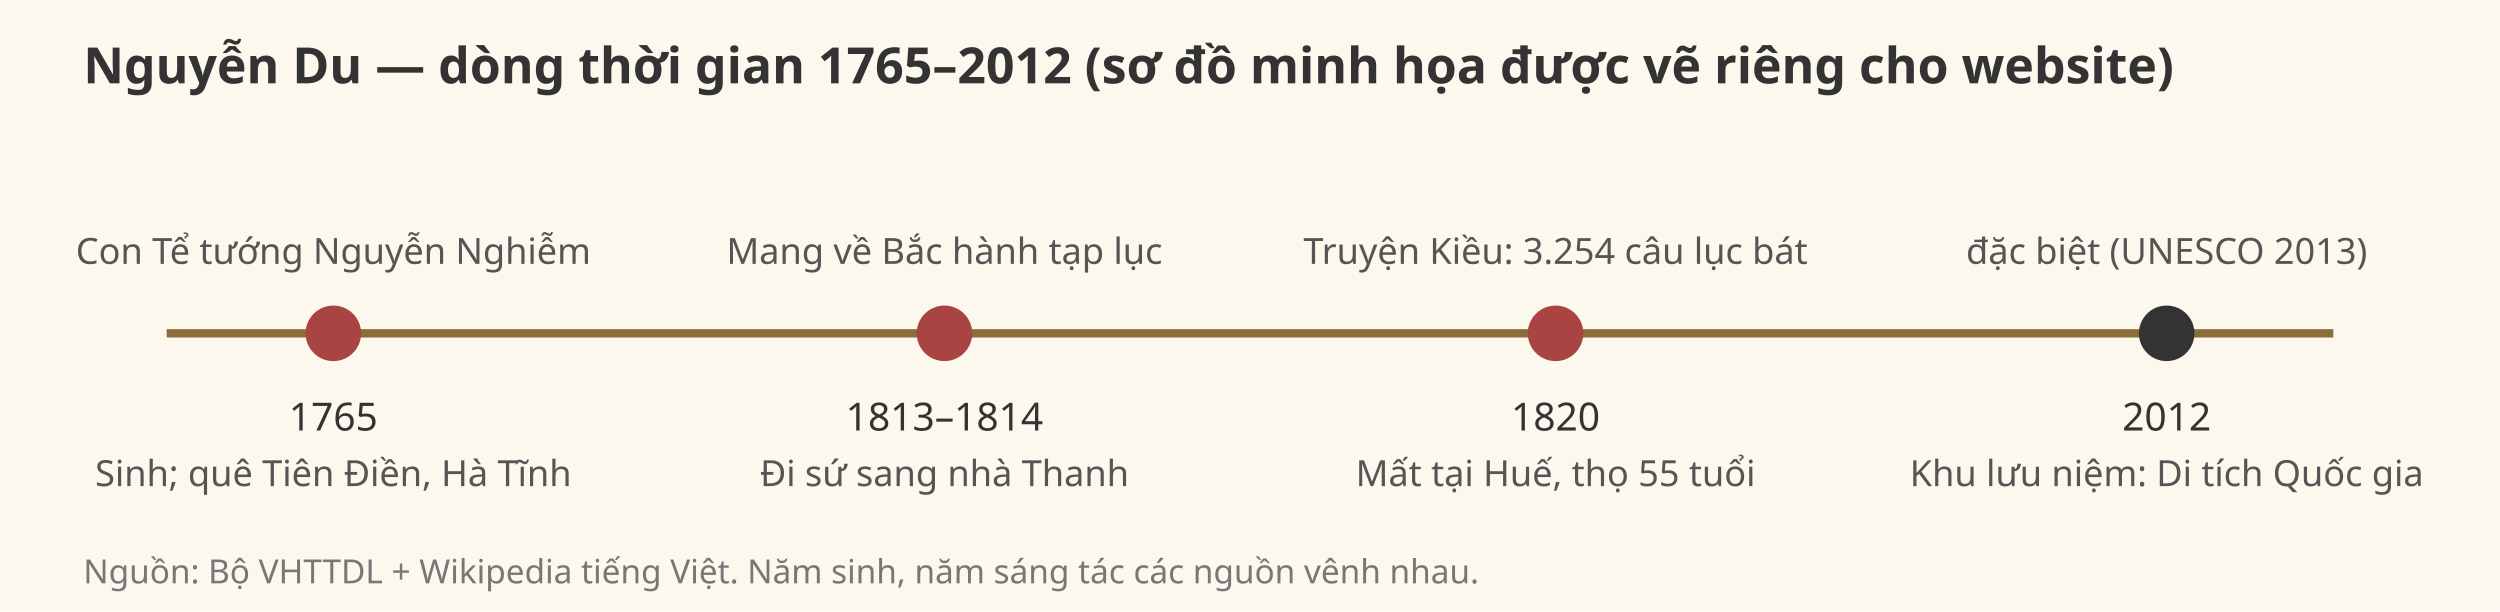
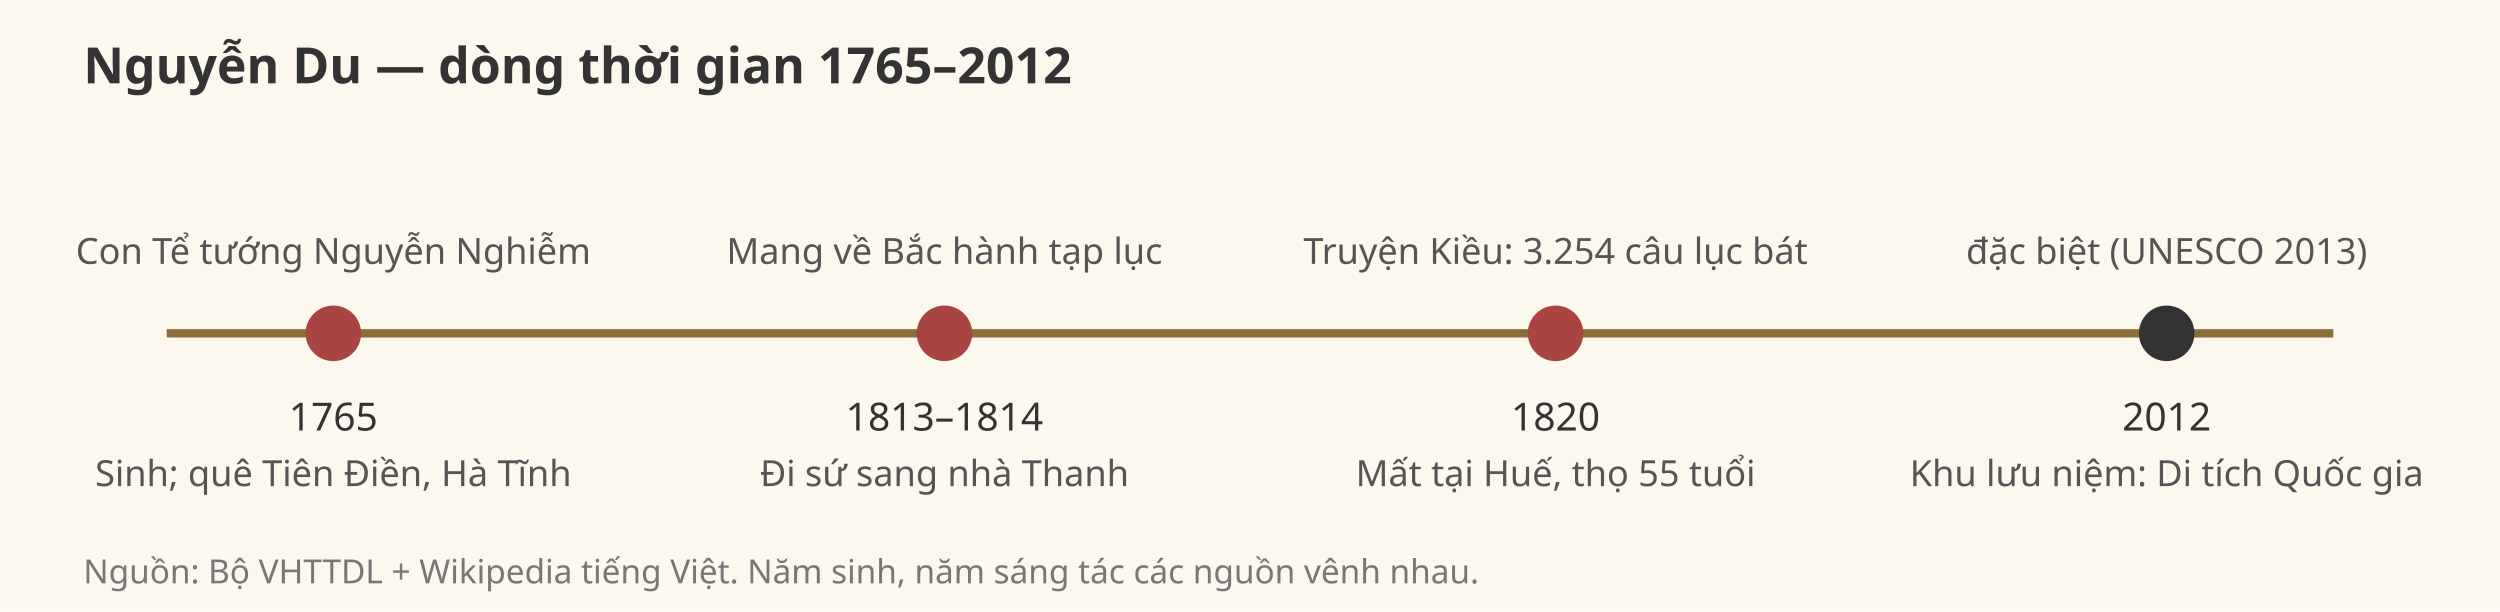
<svg xmlns="http://www.w3.org/2000/svg" width="900" height="220" viewBox="0 0 900 220" role="img" aria-label="Sơ đồ dòng thời gian Nguyễn Du từ năm 1765 đến năm 2012">
  <rect width="900" height="220" fill="#fdf8ee" />
-   <text x="30" y="30" font-family="sans-serif" font-size="18" font-weight="bold" fill="#333">Nguyễn Du — dòng thời gian 1765–2012 (sơ đồ minh họa được vẽ riêng cho website)</text>
+   <text x="30" y="30" font-family="sans-serif" font-size="18" font-weight="bold" fill="#333">Nguyễn Du — dòng thời gian 1765–2012</text>
  <line x1="60" y1="120" x2="840" y2="120" stroke="#8a6d3b" stroke-width="3" />
  <circle cx="120" cy="120" r="10" fill="#a94442" />
  <text x="120" y="155" text-anchor="middle" font-family="sans-serif" font-size="14" fill="#333">1765</text>
  <text x="120" y="175" text-anchor="middle" font-family="sans-serif" font-size="13" fill="#555">Sinh; quê Tiên Điền, Hà Tĩnh</text>
  <text x="120" y="95" text-anchor="middle" font-family="sans-serif" font-size="13" fill="#555">Con Tể tướng Nguyễn Nghiễm</text>
  <circle cx="340" cy="120" r="10" fill="#a94442" />
  <text x="340" y="155" text-anchor="middle" font-family="sans-serif" font-size="14" fill="#333">1813–1814</text>
  <text x="340" y="175" text-anchor="middle" font-family="sans-serif" font-size="13" fill="#555">Đi sứ sang nhà Thanh</text>
  <text x="340" y="95" text-anchor="middle" font-family="sans-serif" font-size="13" fill="#555">Mang về Bắc hành tạp lục</text>
  <circle cx="560" cy="120" r="10" fill="#a94442" />
  <text x="560" y="155" text-anchor="middle" font-family="sans-serif" font-size="14" fill="#333">1820</text>
  <text x="560" y="175" text-anchor="middle" font-family="sans-serif" font-size="13" fill="#555">Mất tại Huế, thọ 55 tuổi</text>
  <text x="560" y="95" text-anchor="middle" font-family="sans-serif" font-size="13" fill="#555">Truyện Kiều: 3.254 câu lục bát</text>
  <circle cx="780" cy="120" r="10" fill="#333" />
  <text x="780" y="155" text-anchor="middle" font-family="sans-serif" font-size="14" fill="#333">2012</text>
  <text x="780" y="175" text-anchor="middle" font-family="sans-serif" font-size="13" fill="#555">Khu lưu niệm: Di tích Quốc gia</text>
  <text x="780" y="95" text-anchor="middle" font-family="sans-serif" font-size="13" fill="#555">đặc biệt (UNESCO 2013)</text>
  <text x="30" y="210" font-family="sans-serif" font-size="12" fill="#777">Nguồn: Bộ VHTTDL + Wikipedia tiếng Việt. Năm sinh, năm sáng tác các nguồn vênh nhau.</text>
</svg>
